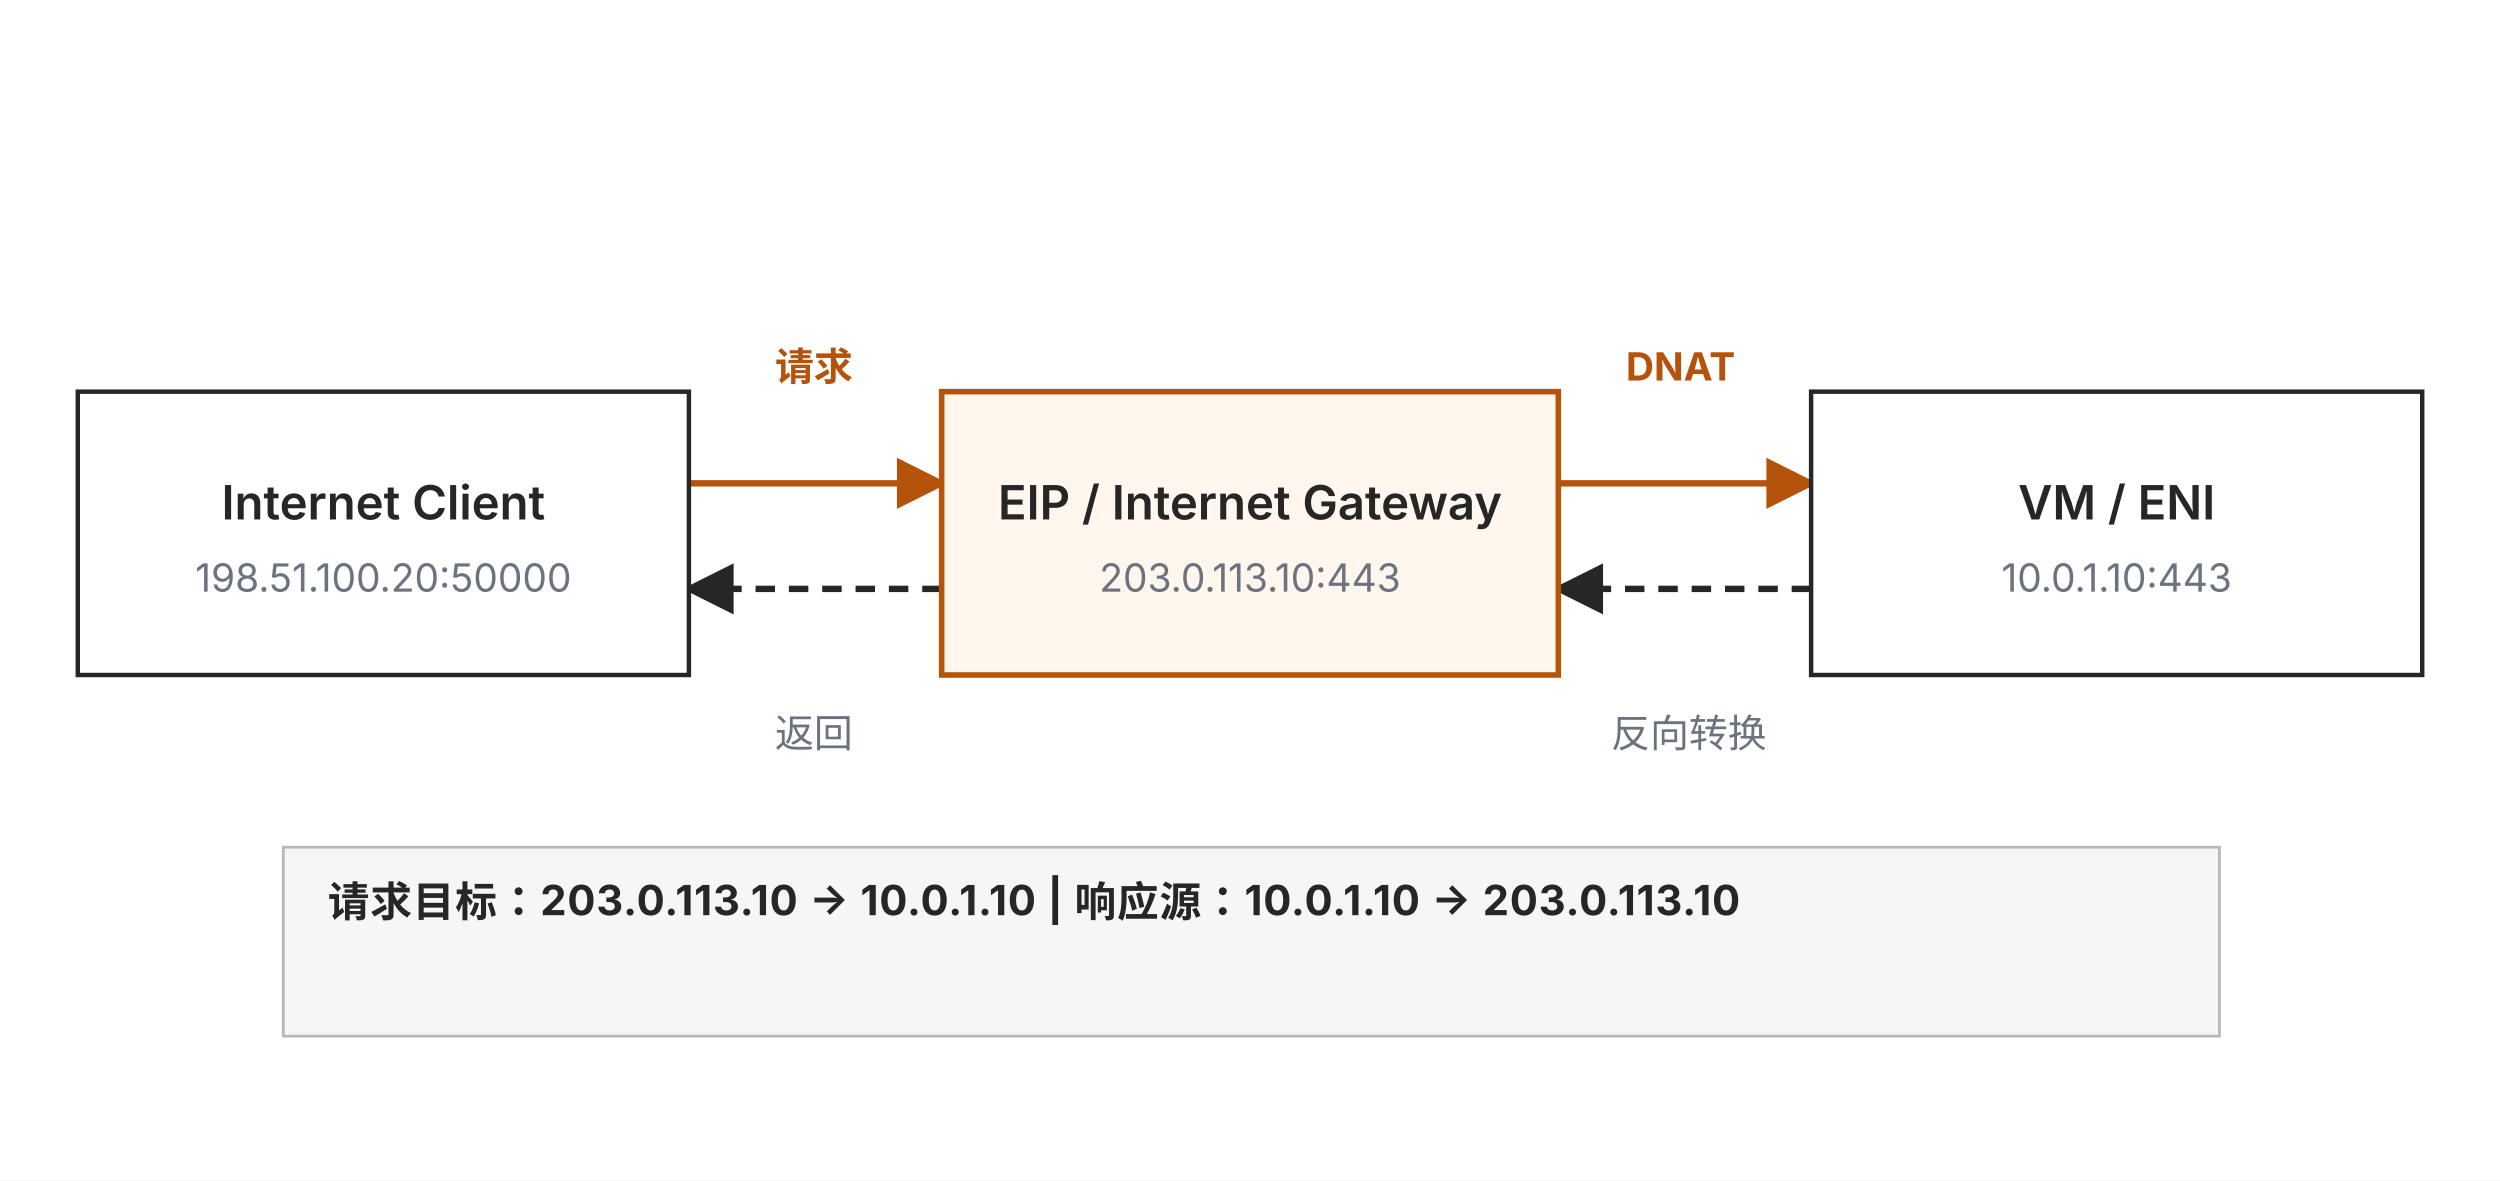
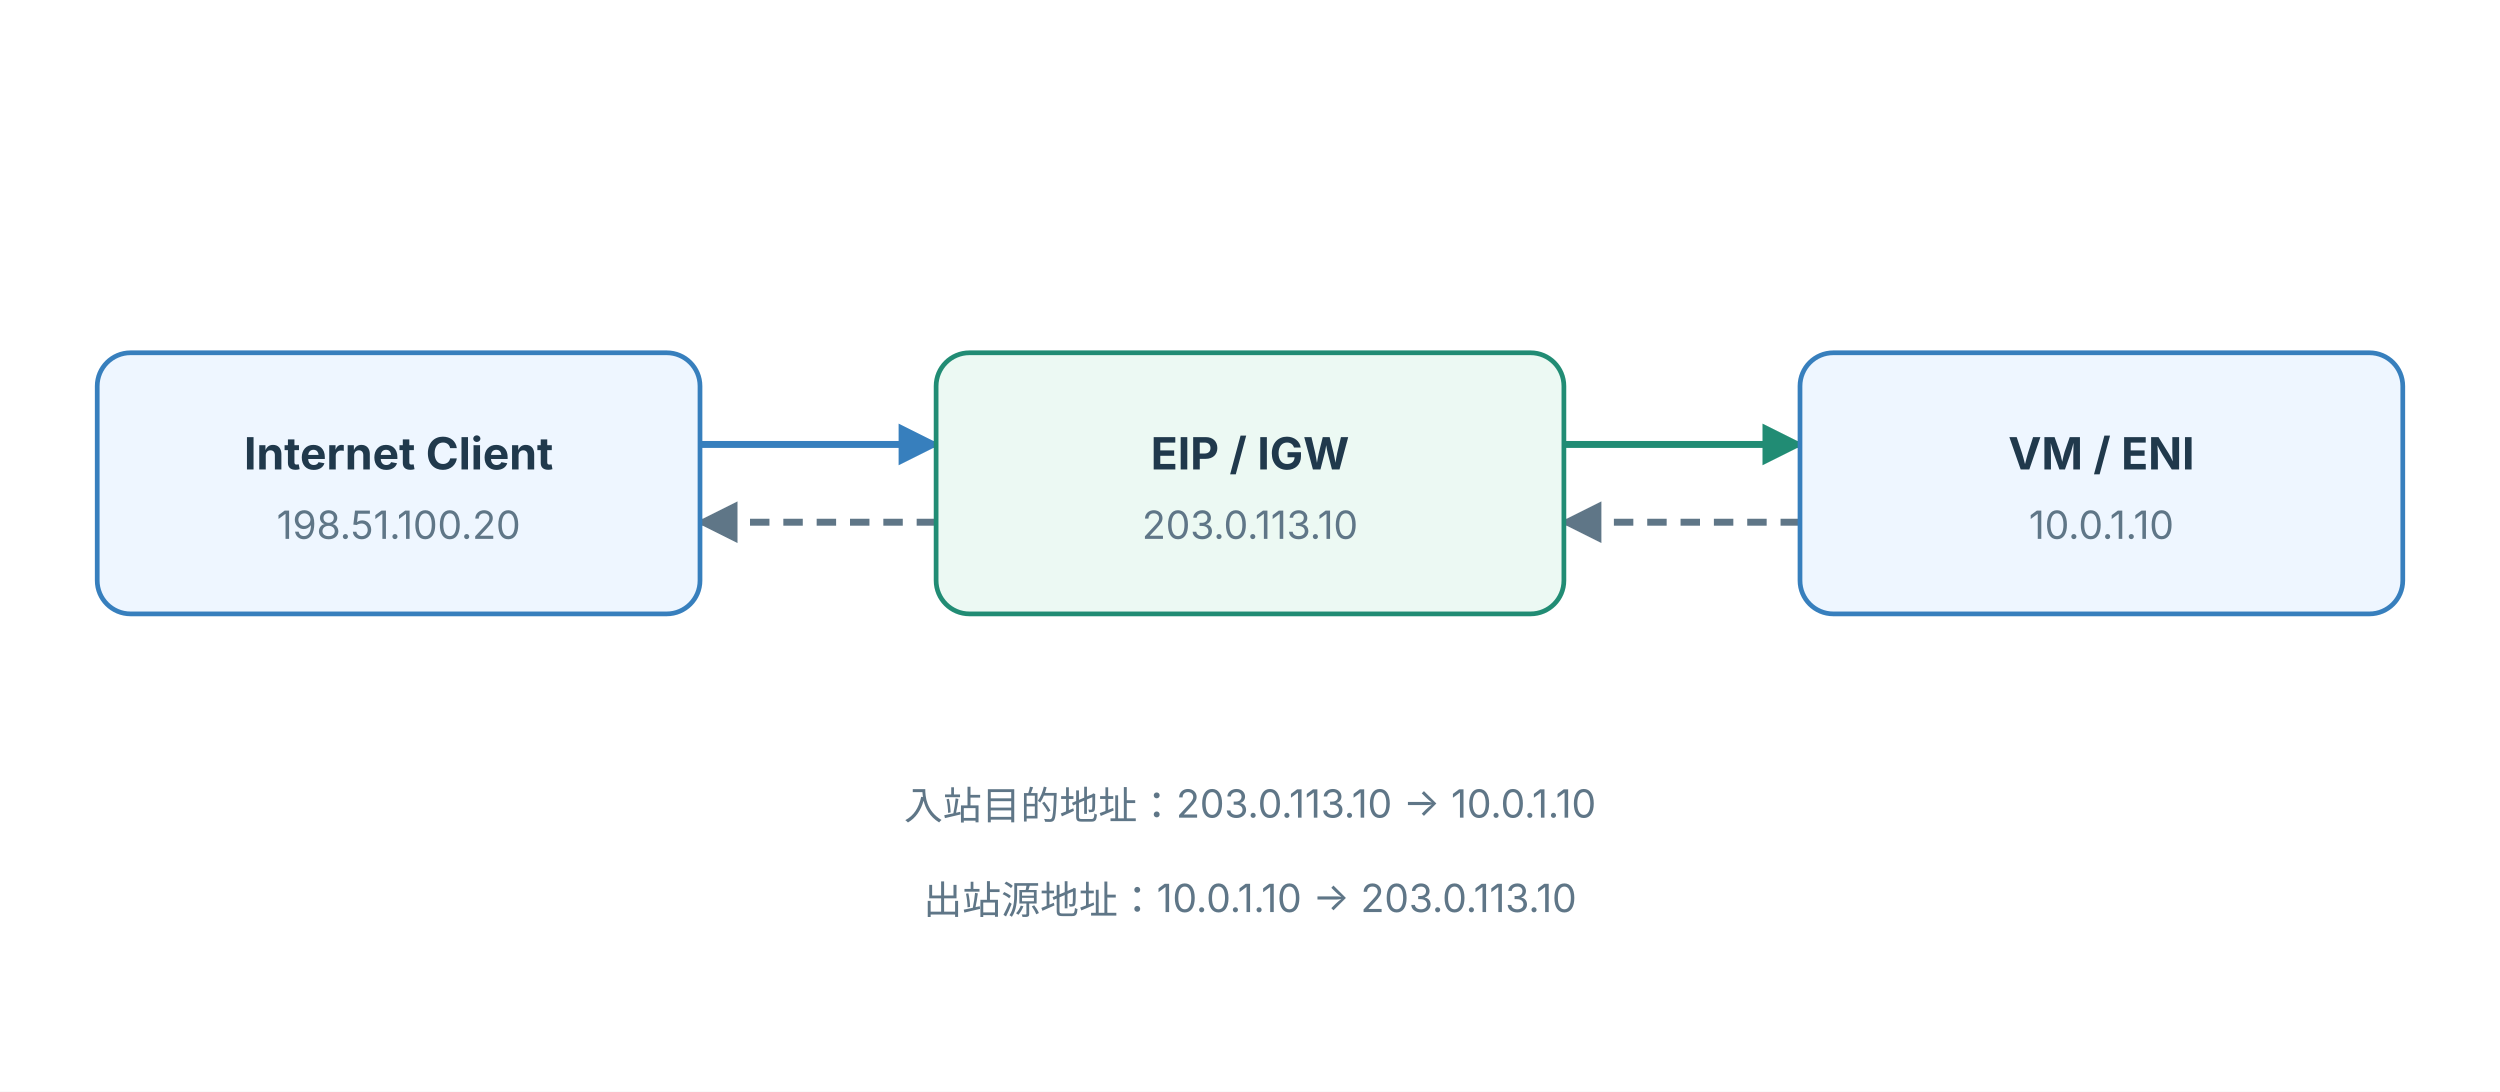
- <svg xmlns="http://www.w3.org/2000/svg" width="900" height="425" viewBox="0 0 900 425" role="img" aria-label="EIP 入站 DNAT 与回程转换">
+ <svg xmlns="http://www.w3.org/2000/svg" width="900" height="393" viewBox="0 0 900 393" role="img" aria-label="eip-translation">
  <defs>
-     <marker id="arrow-ink" markerWidth="8" markerHeight="8" refX="7" refY="4" orient="auto">
-       <path d="M0 0 L8 4 L0 8Z" fill="#262626" />
+     <marker id="ab" viewBox="0 0 10 10" refX="9" refY="5" markerWidth="6" markerHeight="6" orient="auto">
+       <path d="M0 0 L10 5 L0 10Z" fill="#377fbd" />
    </marker>
-     <marker id="arrow-accent" markerWidth="8" markerHeight="8" refX="7" refY="4" orient="auto">
-       <path d="M0 0 L8 4 L0 8Z" fill="#b45309" />
+     <marker id="ag" viewBox="0 0 10 10" refX="9" refY="5" markerWidth="6" markerHeight="6" orient="auto">
+       <path d="M0 0 L10 5 L0 10Z" fill="#218c74" />
+     </marker>
+     <marker id="am" viewBox="0 0 10 10" refX="9" refY="5" markerWidth="6" markerHeight="6" orient="auto">
+       <path d="M0 0 L10 5 L0 10Z" fill="#5f7687" />
    </marker>
  </defs>
-   <style>text{font-family:-apple-system,BlinkMacSystemFont,"Noto Sans SC","Microsoft YaHei",sans-serif}.title{font-size:17px;font-weight:600;fill:#262626}.sub{font-size:14px;fill:#6b7280}.section{font-size:15px;font-weight:700;fill:#262626;letter-spacing:.3px}.annotation{font-size:14px;fill:#6b7280}.annotation.important{fill:#b45309;font-weight:650}</style>
-   <rect x="0" y="0" width="900" height="425" fill="#fff" />
-   <rect x="102" y="305" width="697" height="68" fill="#f6f6f6" stroke="#b8b8b8" stroke-width="1" />
-   <text x="118" y="330" class="section">请求目标：203.0.113.10 → 10.0.1.10    |    响应源：10.0.1.10 → 203.0.113.10</text>
-   <path d="M248 174 L339 174" fill="none" stroke="#b45309" stroke-width="2.3" marker-end="url(#arrow-accent)" />
-   <path d="M561 174 L652 174" fill="none" stroke="#b45309" stroke-width="2.3" marker-end="url(#arrow-accent)" />
-   <path d="M652 212 L561 212" fill="none" stroke="#262626" stroke-width="2.3" stroke-dasharray="7 5" marker-end="url(#arrow-ink)" />
-   <path d="M339 212 L248 212" fill="none" stroke="#262626" stroke-width="2.3" stroke-dasharray="7 5" marker-end="url(#arrow-ink)" />
-   <rect x="28" y="141" width="220" height="102" fill="#fff" stroke="#262626" stroke-width="1.6" />
-   <text x="138" y="187" text-anchor="middle" class="title">Internet Client</text>
-   <text x="138" y="213" text-anchor="middle" class="sub">198.51.100.20:50000</text>
-   <rect x="339" y="141" width="222" height="102" fill="#fff7ed" stroke="#b45309" stroke-width="2" />
-   <text x="450" y="187" text-anchor="middle" class="title">EIP / Internet Gateway</text>
-   <text x="450" y="213" text-anchor="middle" class="sub">203.0.113.10:443</text>
-   <rect x="652" y="141" width="220" height="102" fill="#fff" stroke="#262626" stroke-width="1.6" />
-   <text x="762" y="187" text-anchor="middle" class="title">VM / ENI</text>
-   <text x="762" y="213" text-anchor="middle" class="sub">10.0.1.10:443</text>
-   <text x="293" y="137" class="annotation important" font-size="14" text-anchor="middle">请求</text>
-   <text x="605" y="137" class="annotation important" font-size="14" text-anchor="middle">DNAT</text>
-   <text x="293" y="269" class="annotation" font-size="14" text-anchor="middle">返回</text>
-   <text x="608" y="269" class="annotation" font-size="14" text-anchor="middle">反向转换</text>
+   <style>text{font-family:-apple-system,BlinkMacSystemFont,"Noto Sans SC","Microsoft YaHei",sans-serif}.head{font-size:17px;font-weight:700;fill:#20394c}.label{font-size:16px;font-weight:650;fill:#20394c}.sub{font-size:14px;fill:#5f7687}.note{font-size:14px;fill:#5f7687}</style>
+   <rect width="900" height="393" fill="#fff" />
+   <path d="M252 160 L337 160" fill="none" stroke="#377fbd" stroke-width="2.5" marker-end="url(#ab)" />
+   <path d="M563 160 L648 160" fill="none" stroke="#218c74" stroke-width="2.5" marker-end="url(#ag)" />
+   <path d="M648 188 L563 188" fill="none" stroke="#5f7687" stroke-width="2.5" stroke-dasharray="7 5" marker-end="url(#am)" />
+   <path d="M337 188 L252 188" fill="none" stroke="#5f7687" stroke-width="2.5" stroke-dasharray="7 5" marker-end="url(#am)" />
+   <rect x="35" y="127" width="217" height="94" rx="12" stroke="#377fbd" stroke-width="1.7" fill="#eef6ff" />
+   <text x="143.5" y="169" class="label" text-anchor="middle">Internet Client</text>
+   <text x="143.5" y="194" class="sub" text-anchor="middle">198.51.100.20</text>
+   <rect x="337" y="127" width="226" height="94" rx="12" stroke="#218c74" stroke-width="1.7" fill="#ecf9f3" />
+   <text x="450" y="169" class="label" text-anchor="middle">EIP / IGW</text>
+   <text x="450" y="194" class="sub" text-anchor="middle">203.0.113.10</text>
+   <rect x="648" y="127" width="217" height="94" rx="12" stroke="#377fbd" stroke-width="1.7" fill="#eef6ff" />
+   <text x="756.5" y="169" class="label" text-anchor="middle">VM / ENI</text>
+   <text x="756.5" y="194" class="sub" text-anchor="middle">10.0.1.10</text>
+   <text x="450" y="295" class="note" text-anchor="middle">入站目的地址：203.0.113.10  →  10.0.1.10</text>
+   <text x="450" y="329" class="note" text-anchor="middle">出站源地址：10.0.1.10  →  203.0.113.10</text>
</svg>
